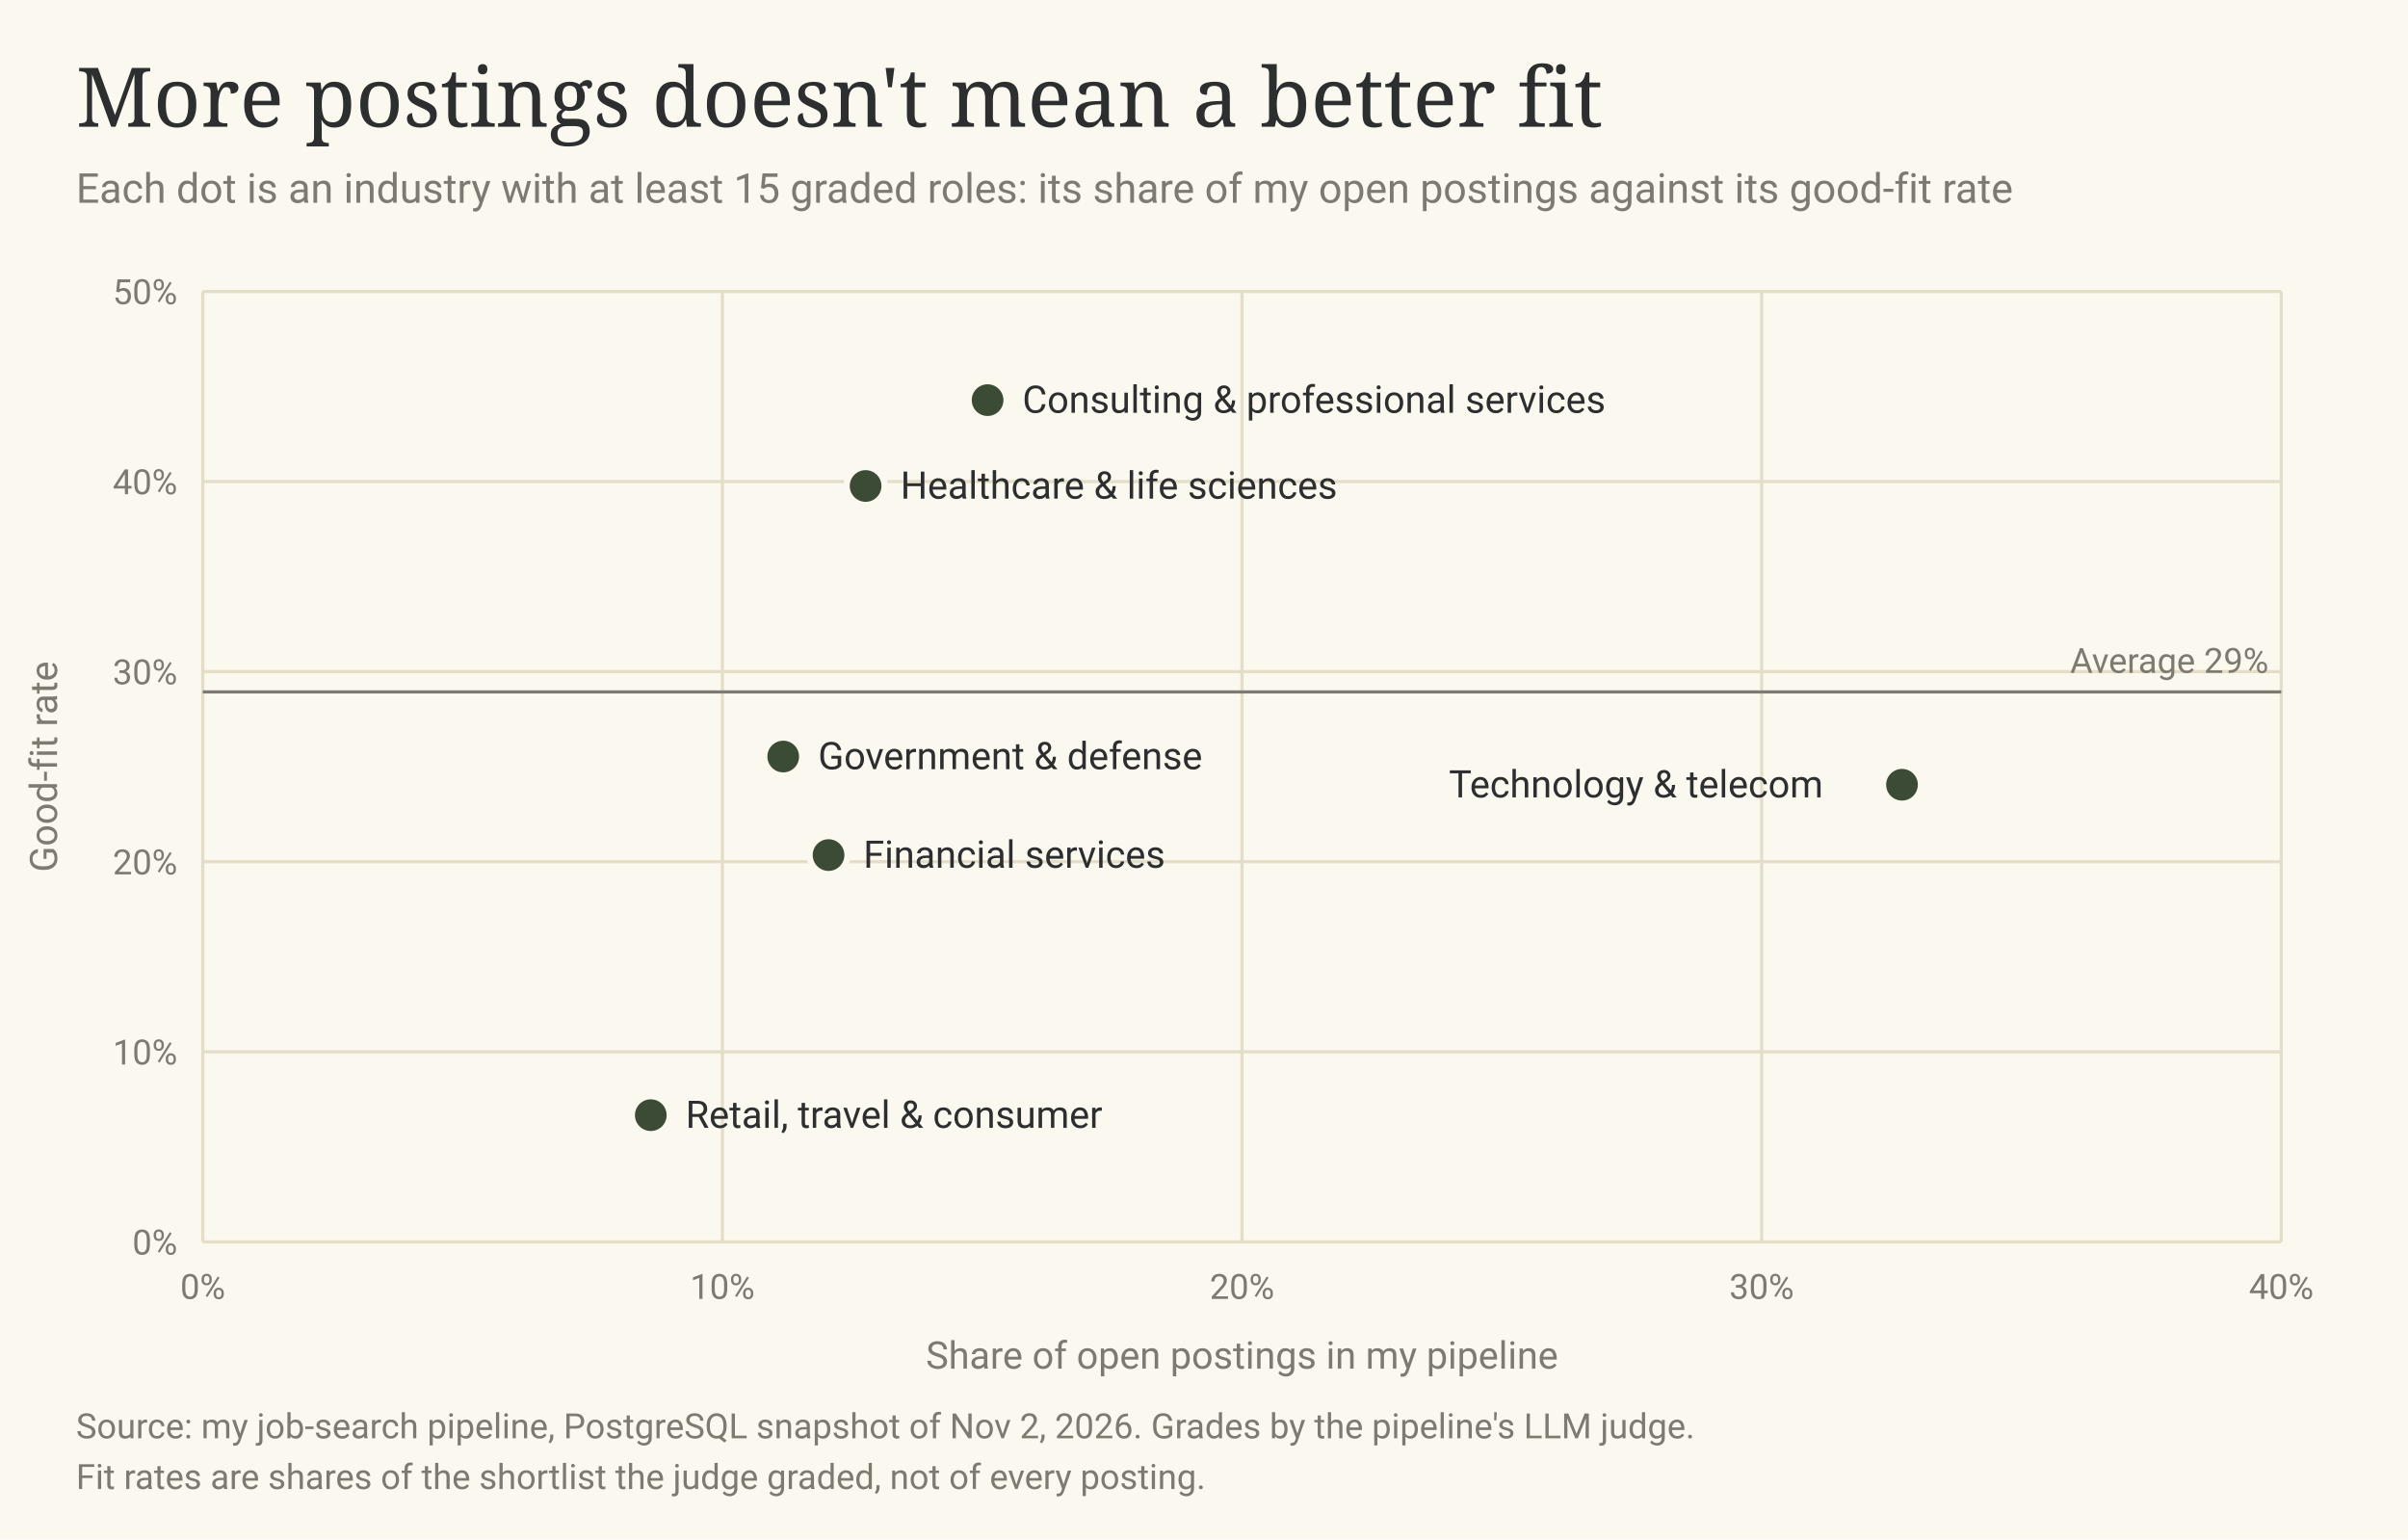
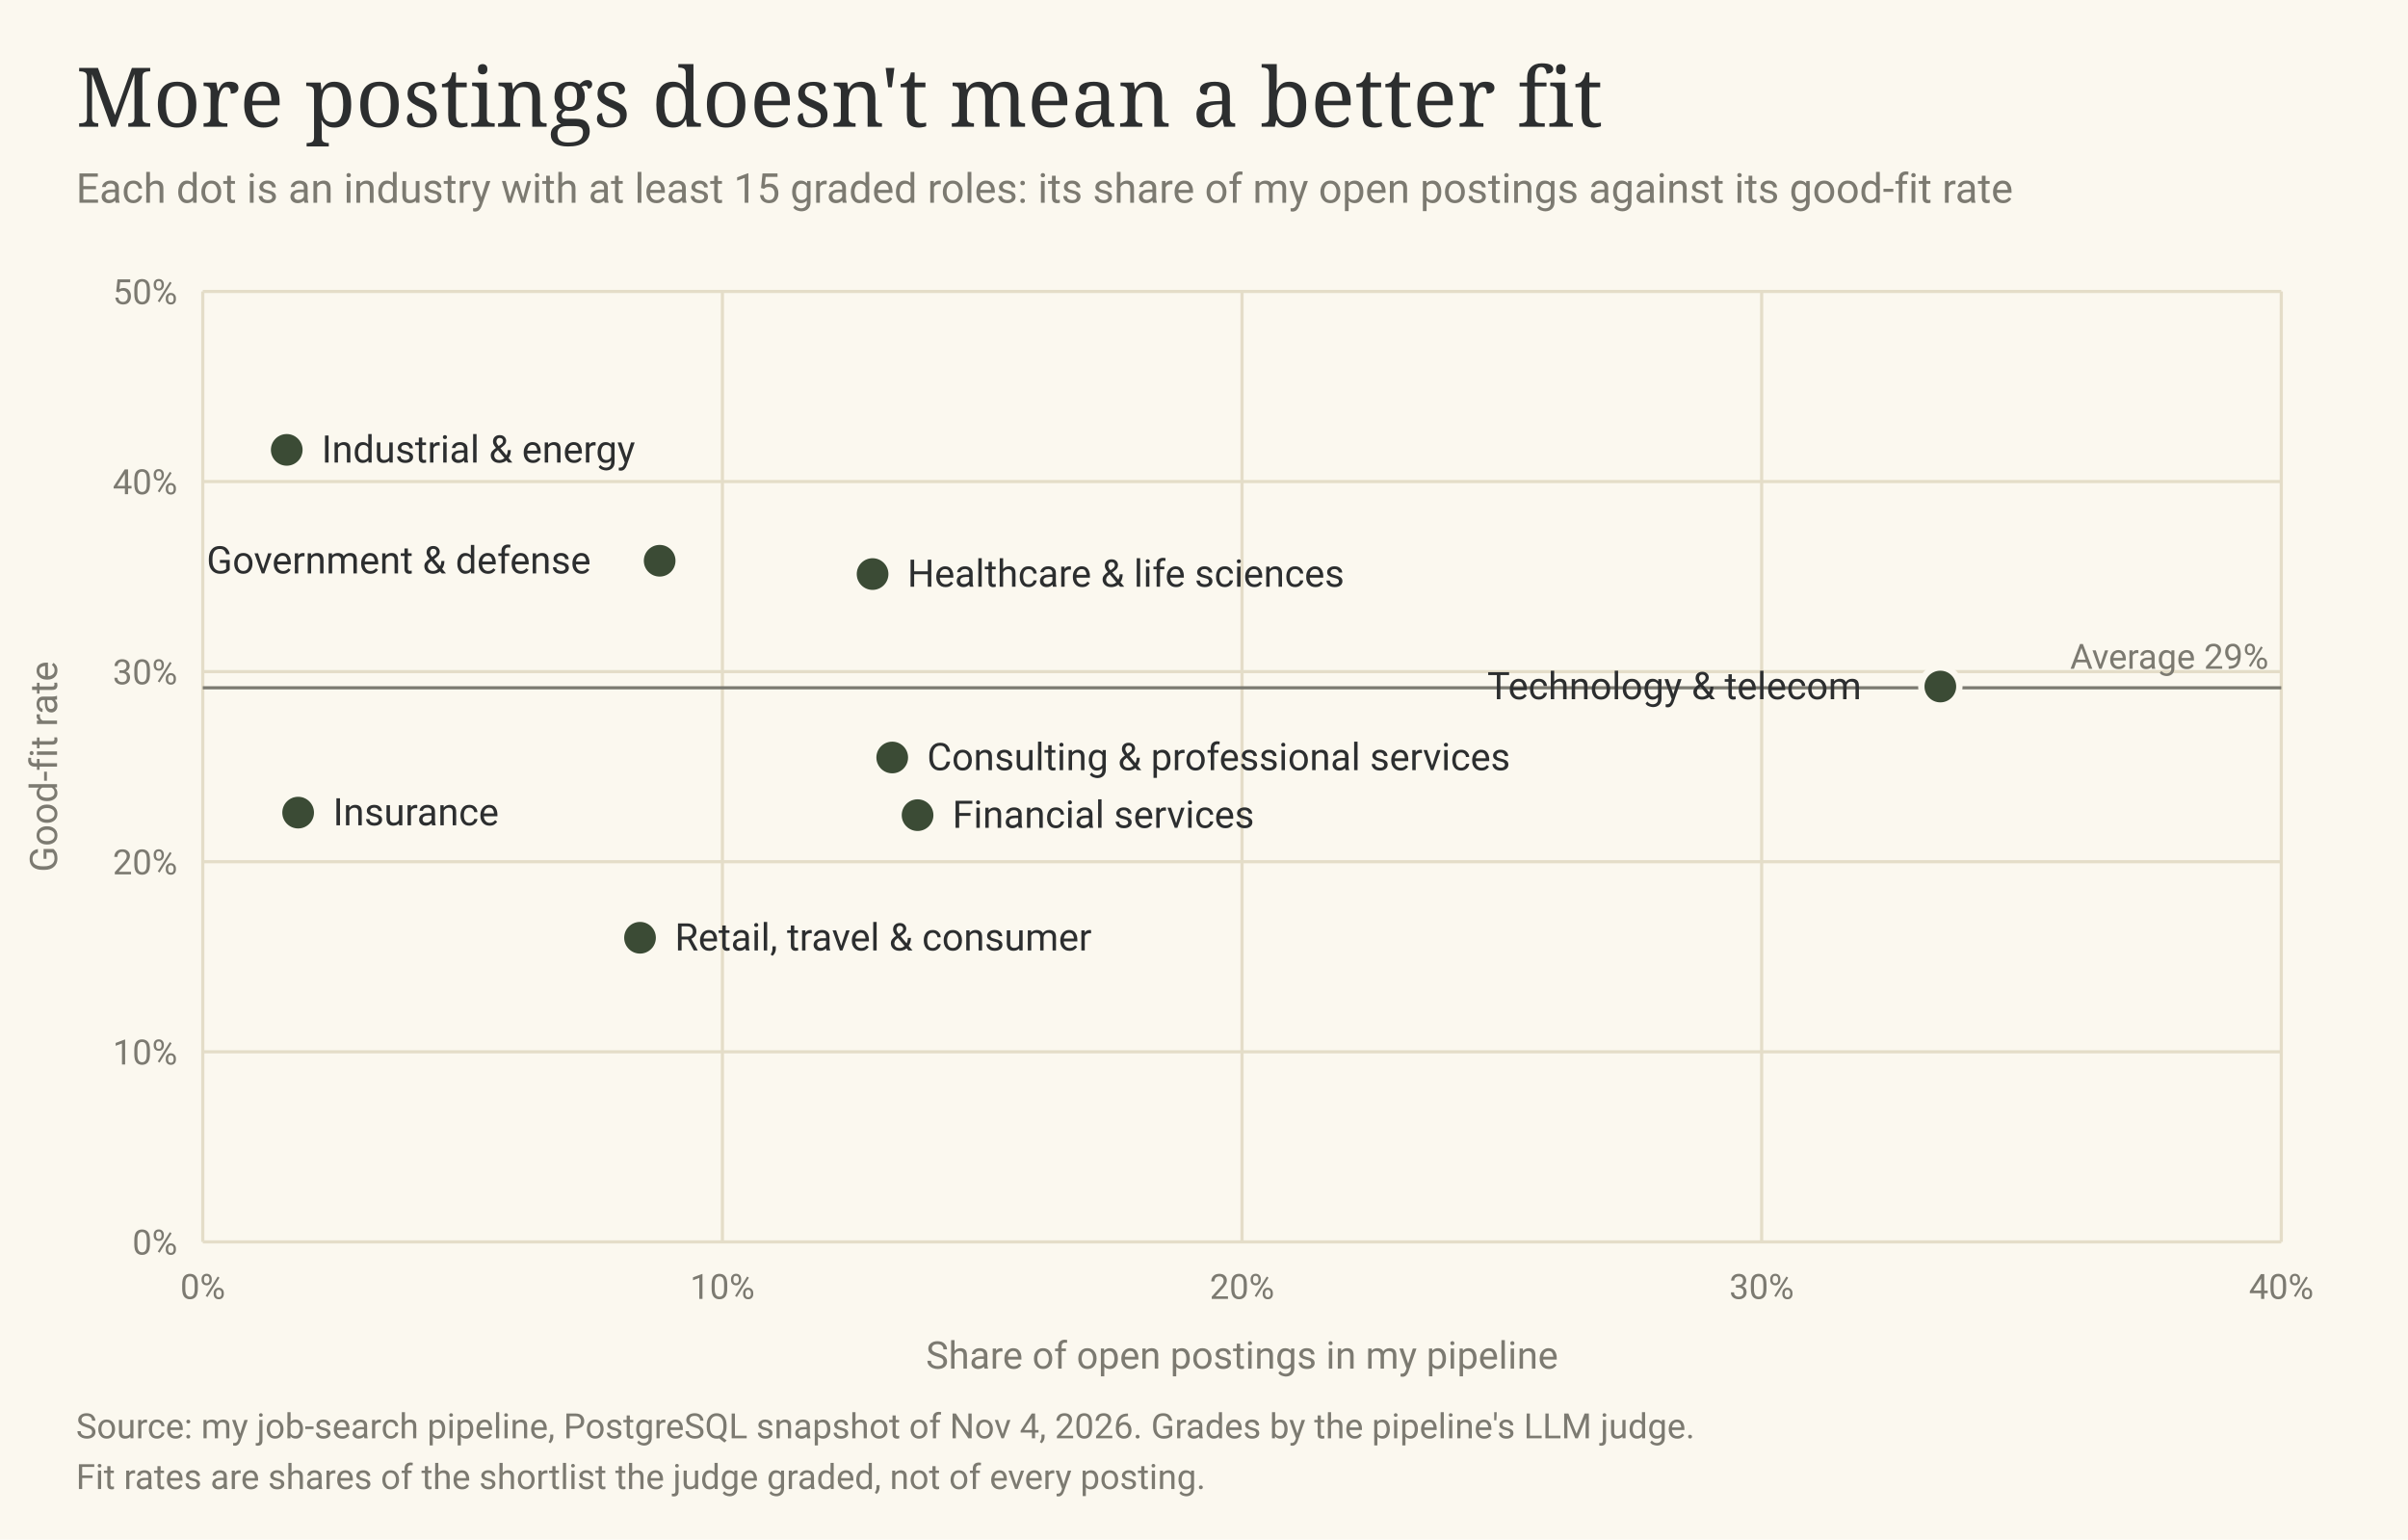
<svg xmlns="http://www.w3.org/2000/svg" viewBox="0 0 760 486" width="760" height="486" role="img" aria-labelledby="t d">
  <rect width="760" height="486" fill="#fbf8ef" />
  <text x="24" y="40" font-family="'Instrument Serif', 'Iowan Old Style', Georgia, serif" font-size="26" fill="#2c2e2f">More postings doesn't mean a better fit</text>
  <text x="24" y="64" font-family="-apple-system, BlinkMacSystemFont, 'Segoe UI', Roboto, Inter, sans-serif" font-size="13" fill="#7c7a71">Each dot is an industry with at least 15 graded roles: its share of my open postings against its good-fit rate</text>
  <line x1="64.0" y1="92" x2="64.0" y2="392" stroke="#e4ddc8" stroke-width="1" />
  <text x="64.0" y="410" text-anchor="middle" font-family="-apple-system, BlinkMacSystemFont, 'Segoe UI', Roboto, Inter, sans-serif" font-size="11" fill="#7c7a71">0%</text>
  <line x1="228.0" y1="92" x2="228.0" y2="392" stroke="#e4ddc8" stroke-width="1" />
  <text x="228.0" y="410" text-anchor="middle" font-family="-apple-system, BlinkMacSystemFont, 'Segoe UI', Roboto, Inter, sans-serif" font-size="11" fill="#7c7a71">10%</text>
  <line x1="392.0" y1="92" x2="392.0" y2="392" stroke="#e4ddc8" stroke-width="1" />
  <text x="392.0" y="410" text-anchor="middle" font-family="-apple-system, BlinkMacSystemFont, 'Segoe UI', Roboto, Inter, sans-serif" font-size="11" fill="#7c7a71">20%</text>
  <line x1="556.0" y1="92" x2="556.0" y2="392" stroke="#e4ddc8" stroke-width="1" />
  <text x="556.0" y="410" text-anchor="middle" font-family="-apple-system, BlinkMacSystemFont, 'Segoe UI', Roboto, Inter, sans-serif" font-size="11" fill="#7c7a71">30%</text>
  <line x1="720.0" y1="92" x2="720.0" y2="392" stroke="#e4ddc8" stroke-width="1" />
  <text x="720.0" y="410" text-anchor="middle" font-family="-apple-system, BlinkMacSystemFont, 'Segoe UI', Roboto, Inter, sans-serif" font-size="11" fill="#7c7a71">40%</text>
  <line x1="64" y1="392.0" x2="720" y2="392.0" stroke="#e4ddc8" stroke-width="1" />
  <text x="56" y="396.0" text-anchor="end" font-family="-apple-system, BlinkMacSystemFont, 'Segoe UI', Roboto, Inter, sans-serif" font-size="11" fill="#7c7a71">0%</text>
  <line x1="64" y1="332.0" x2="720" y2="332.0" stroke="#e4ddc8" stroke-width="1" />
  <text x="56" y="336.0" text-anchor="end" font-family="-apple-system, BlinkMacSystemFont, 'Segoe UI', Roboto, Inter, sans-serif" font-size="11" fill="#7c7a71">10%</text>
  <line x1="64" y1="272.0" x2="720" y2="272.0" stroke="#e4ddc8" stroke-width="1" />
  <text x="56" y="276.0" text-anchor="end" font-family="-apple-system, BlinkMacSystemFont, 'Segoe UI', Roboto, Inter, sans-serif" font-size="11" fill="#7c7a71">20%</text>
  <line x1="64" y1="212.0" x2="720" y2="212.0" stroke="#e4ddc8" stroke-width="1" />
  <text x="56" y="216.0" text-anchor="end" font-family="-apple-system, BlinkMacSystemFont, 'Segoe UI', Roboto, Inter, sans-serif" font-size="11" fill="#7c7a71">30%</text>
  <line x1="64" y1="152.0" x2="720" y2="152.0" stroke="#e4ddc8" stroke-width="1" />
  <text x="56" y="156.0" text-anchor="end" font-family="-apple-system, BlinkMacSystemFont, 'Segoe UI', Roboto, Inter, sans-serif" font-size="11" fill="#7c7a71">40%</text>
  <line x1="64" y1="92.0" x2="720" y2="92.0" stroke="#e4ddc8" stroke-width="1" />
  <text x="56" y="96.0" text-anchor="end" font-family="-apple-system, BlinkMacSystemFont, 'Segoe UI', Roboto, Inter, sans-serif" font-size="11" fill="#7c7a71">50%</text>
  <text x="392.0" y="432" text-anchor="middle" font-family="-apple-system, BlinkMacSystemFont, 'Segoe UI', Roboto, Inter, sans-serif" font-size="12" fill="#7c7a71">Share of open postings in my pipeline</text>
  <text transform="translate(18 242.0) rotate(-90)" text-anchor="middle" font-family="-apple-system, BlinkMacSystemFont, 'Segoe UI', Roboto, Inter, sans-serif" font-size="12" fill="#7c7a71">Good-fit rate</text>
-   <line x1="64" y1="218.4" x2="720" y2="218.4" stroke="#7c7a71" stroke-width="1" />
-   <text x="716" y="212.4" text-anchor="end" font-family="-apple-system, BlinkMacSystemFont, 'Segoe UI', Roboto, Inter, sans-serif" font-size="11" fill="#7c7a71">Average 29%</text>
+   <line x1="64" y1="217.1" x2="720" y2="217.1" stroke="#7c7a71" stroke-width="1" />
+   <text x="716" y="211.1" text-anchor="end" font-family="-apple-system, BlinkMacSystemFont, 'Segoe UI', Roboto, Inter, sans-serif" font-size="11" fill="#7c7a71">Average 29%</text>
  <g>
-     <circle cx="311.7" cy="126.3" r="6" fill="#3b4b35" stroke="#fbf8ef" stroke-width="2" />
-     <text x="322.7" y="130.3" font-family="-apple-system, BlinkMacSystemFont, 'Segoe UI', Roboto, Inter, sans-serif" font-size="12" fill="#2c2e2f">Consulting &amp; professional services</text>
+     <circle cx="90.5" cy="142.0" r="6" fill="#3b4b35" stroke="#fbf8ef" stroke-width="2" />
+     <text x="101.5" y="146.0" font-family="-apple-system, BlinkMacSystemFont, 'Segoe UI', Roboto, Inter, sans-serif" font-size="12" fill="#2c2e2f">Industrial &amp; energy</text>
  </g>
  <g>
-     <circle cx="273.2" cy="153.4" r="6" fill="#3b4b35" stroke="#fbf8ef" stroke-width="2" />
-     <text x="284.2" y="157.4" font-family="-apple-system, BlinkMacSystemFont, 'Segoe UI', Roboto, Inter, sans-serif" font-size="12" fill="#2c2e2f">Healthcare &amp; life sciences</text>
+     <circle cx="208.2" cy="177.0" r="6" fill="#3b4b35" stroke="#fbf8ef" stroke-width="2" />
+     <text x="65.2" y="181.0" font-family="-apple-system, BlinkMacSystemFont, 'Segoe UI', Roboto, Inter, sans-serif" font-size="12" fill="#2c2e2f">Government &amp; defense</text>
  </g>
  <g>
-     <circle cx="247.2" cy="238.8" r="6" fill="#3b4b35" stroke="#fbf8ef" stroke-width="2" />
-     <text x="258.2" y="242.8" font-family="-apple-system, BlinkMacSystemFont, 'Segoe UI', Roboto, Inter, sans-serif" font-size="12" fill="#2c2e2f">Government &amp; defense</text>
+     <circle cx="275.4" cy="181.2" r="6" fill="#3b4b35" stroke="#fbf8ef" stroke-width="2" />
+     <text x="286.4" y="185.2" font-family="-apple-system, BlinkMacSystemFont, 'Segoe UI', Roboto, Inter, sans-serif" font-size="12" fill="#2c2e2f">Healthcare &amp; life sciences</text>
  </g>
  <g>
-     <circle cx="600.3" cy="247.7" r="6" fill="#3b4b35" stroke="#fbf8ef" stroke-width="2" />
-     <text x="457.3" y="251.7" font-family="-apple-system, BlinkMacSystemFont, 'Segoe UI', Roboto, Inter, sans-serif" font-size="12" fill="#2c2e2f">Technology &amp; telecom</text>
+     <circle cx="612.4" cy="216.7" r="6" fill="#3b4b35" stroke="#fbf8ef" stroke-width="2" />
+     <text x="469.4" y="220.7" font-family="-apple-system, BlinkMacSystemFont, 'Segoe UI', Roboto, Inter, sans-serif" font-size="12" fill="#2c2e2f">Technology &amp; telecom</text>
  </g>
  <g>
-     <circle cx="261.5" cy="269.9" r="6" fill="#3b4b35" stroke="#fbf8ef" stroke-width="2" />
-     <text x="272.5" y="273.9" font-family="-apple-system, BlinkMacSystemFont, 'Segoe UI', Roboto, Inter, sans-serif" font-size="12" fill="#2c2e2f">Financial services</text>
+     <circle cx="281.6" cy="239.1" r="6" fill="#3b4b35" stroke="#fbf8ef" stroke-width="2" />
+     <text x="292.6" y="243.1" font-family="-apple-system, BlinkMacSystemFont, 'Segoe UI', Roboto, Inter, sans-serif" font-size="12" fill="#2c2e2f">Consulting &amp; professional services</text>
  </g>
  <g>
-     <circle cx="205.4" cy="352.0" r="6" fill="#3b4b35" stroke="#fbf8ef" stroke-width="2" />
-     <text x="216.4" y="356.0" font-family="-apple-system, BlinkMacSystemFont, 'Segoe UI', Roboto, Inter, sans-serif" font-size="12" fill="#2c2e2f">Retail, travel &amp; consumer</text>
+     <circle cx="94.1" cy="256.5" r="6" fill="#3b4b35" stroke="#fbf8ef" stroke-width="2" />
+     <text x="105.1" y="260.5" font-family="-apple-system, BlinkMacSystemFont, 'Segoe UI', Roboto, Inter, sans-serif" font-size="12" fill="#2c2e2f">Insurance</text>
  </g>
-   <text x="24" y="454" font-family="-apple-system, BlinkMacSystemFont, 'Segoe UI', Roboto, Inter, sans-serif" font-size="11" fill="#7c7a71">Source: my job-search pipeline, PostgreSQL snapshot of Nov 2, 2026. Grades by the pipeline's LLM judge.</text>
+   <g>
+     <circle cx="289.6" cy="257.3" r="6" fill="#3b4b35" stroke="#fbf8ef" stroke-width="2" />
+     <text x="300.6" y="261.3" font-family="-apple-system, BlinkMacSystemFont, 'Segoe UI', Roboto, Inter, sans-serif" font-size="12" fill="#2c2e2f">Financial services</text>
+   </g>
+   <g>
+     <circle cx="202.0" cy="296.0" r="6" fill="#3b4b35" stroke="#fbf8ef" stroke-width="2" />
+     <text x="213.0" y="300.0" font-family="-apple-system, BlinkMacSystemFont, 'Segoe UI', Roboto, Inter, sans-serif" font-size="12" fill="#2c2e2f">Retail, travel &amp; consumer</text>
+   </g>
+   <text x="24" y="454" font-family="-apple-system, BlinkMacSystemFont, 'Segoe UI', Roboto, Inter, sans-serif" font-size="11" fill="#7c7a71">Source: my job-search pipeline, PostgreSQL snapshot of Nov 4, 2026. Grades by the pipeline's LLM judge.</text>
  <text x="24" y="470" font-family="-apple-system, BlinkMacSystemFont, 'Segoe UI', Roboto, Inter, sans-serif" font-size="11" fill="#7c7a71">Fit rates are shares of the shortlist the judge graded, not of every posting.</text>
</svg>
